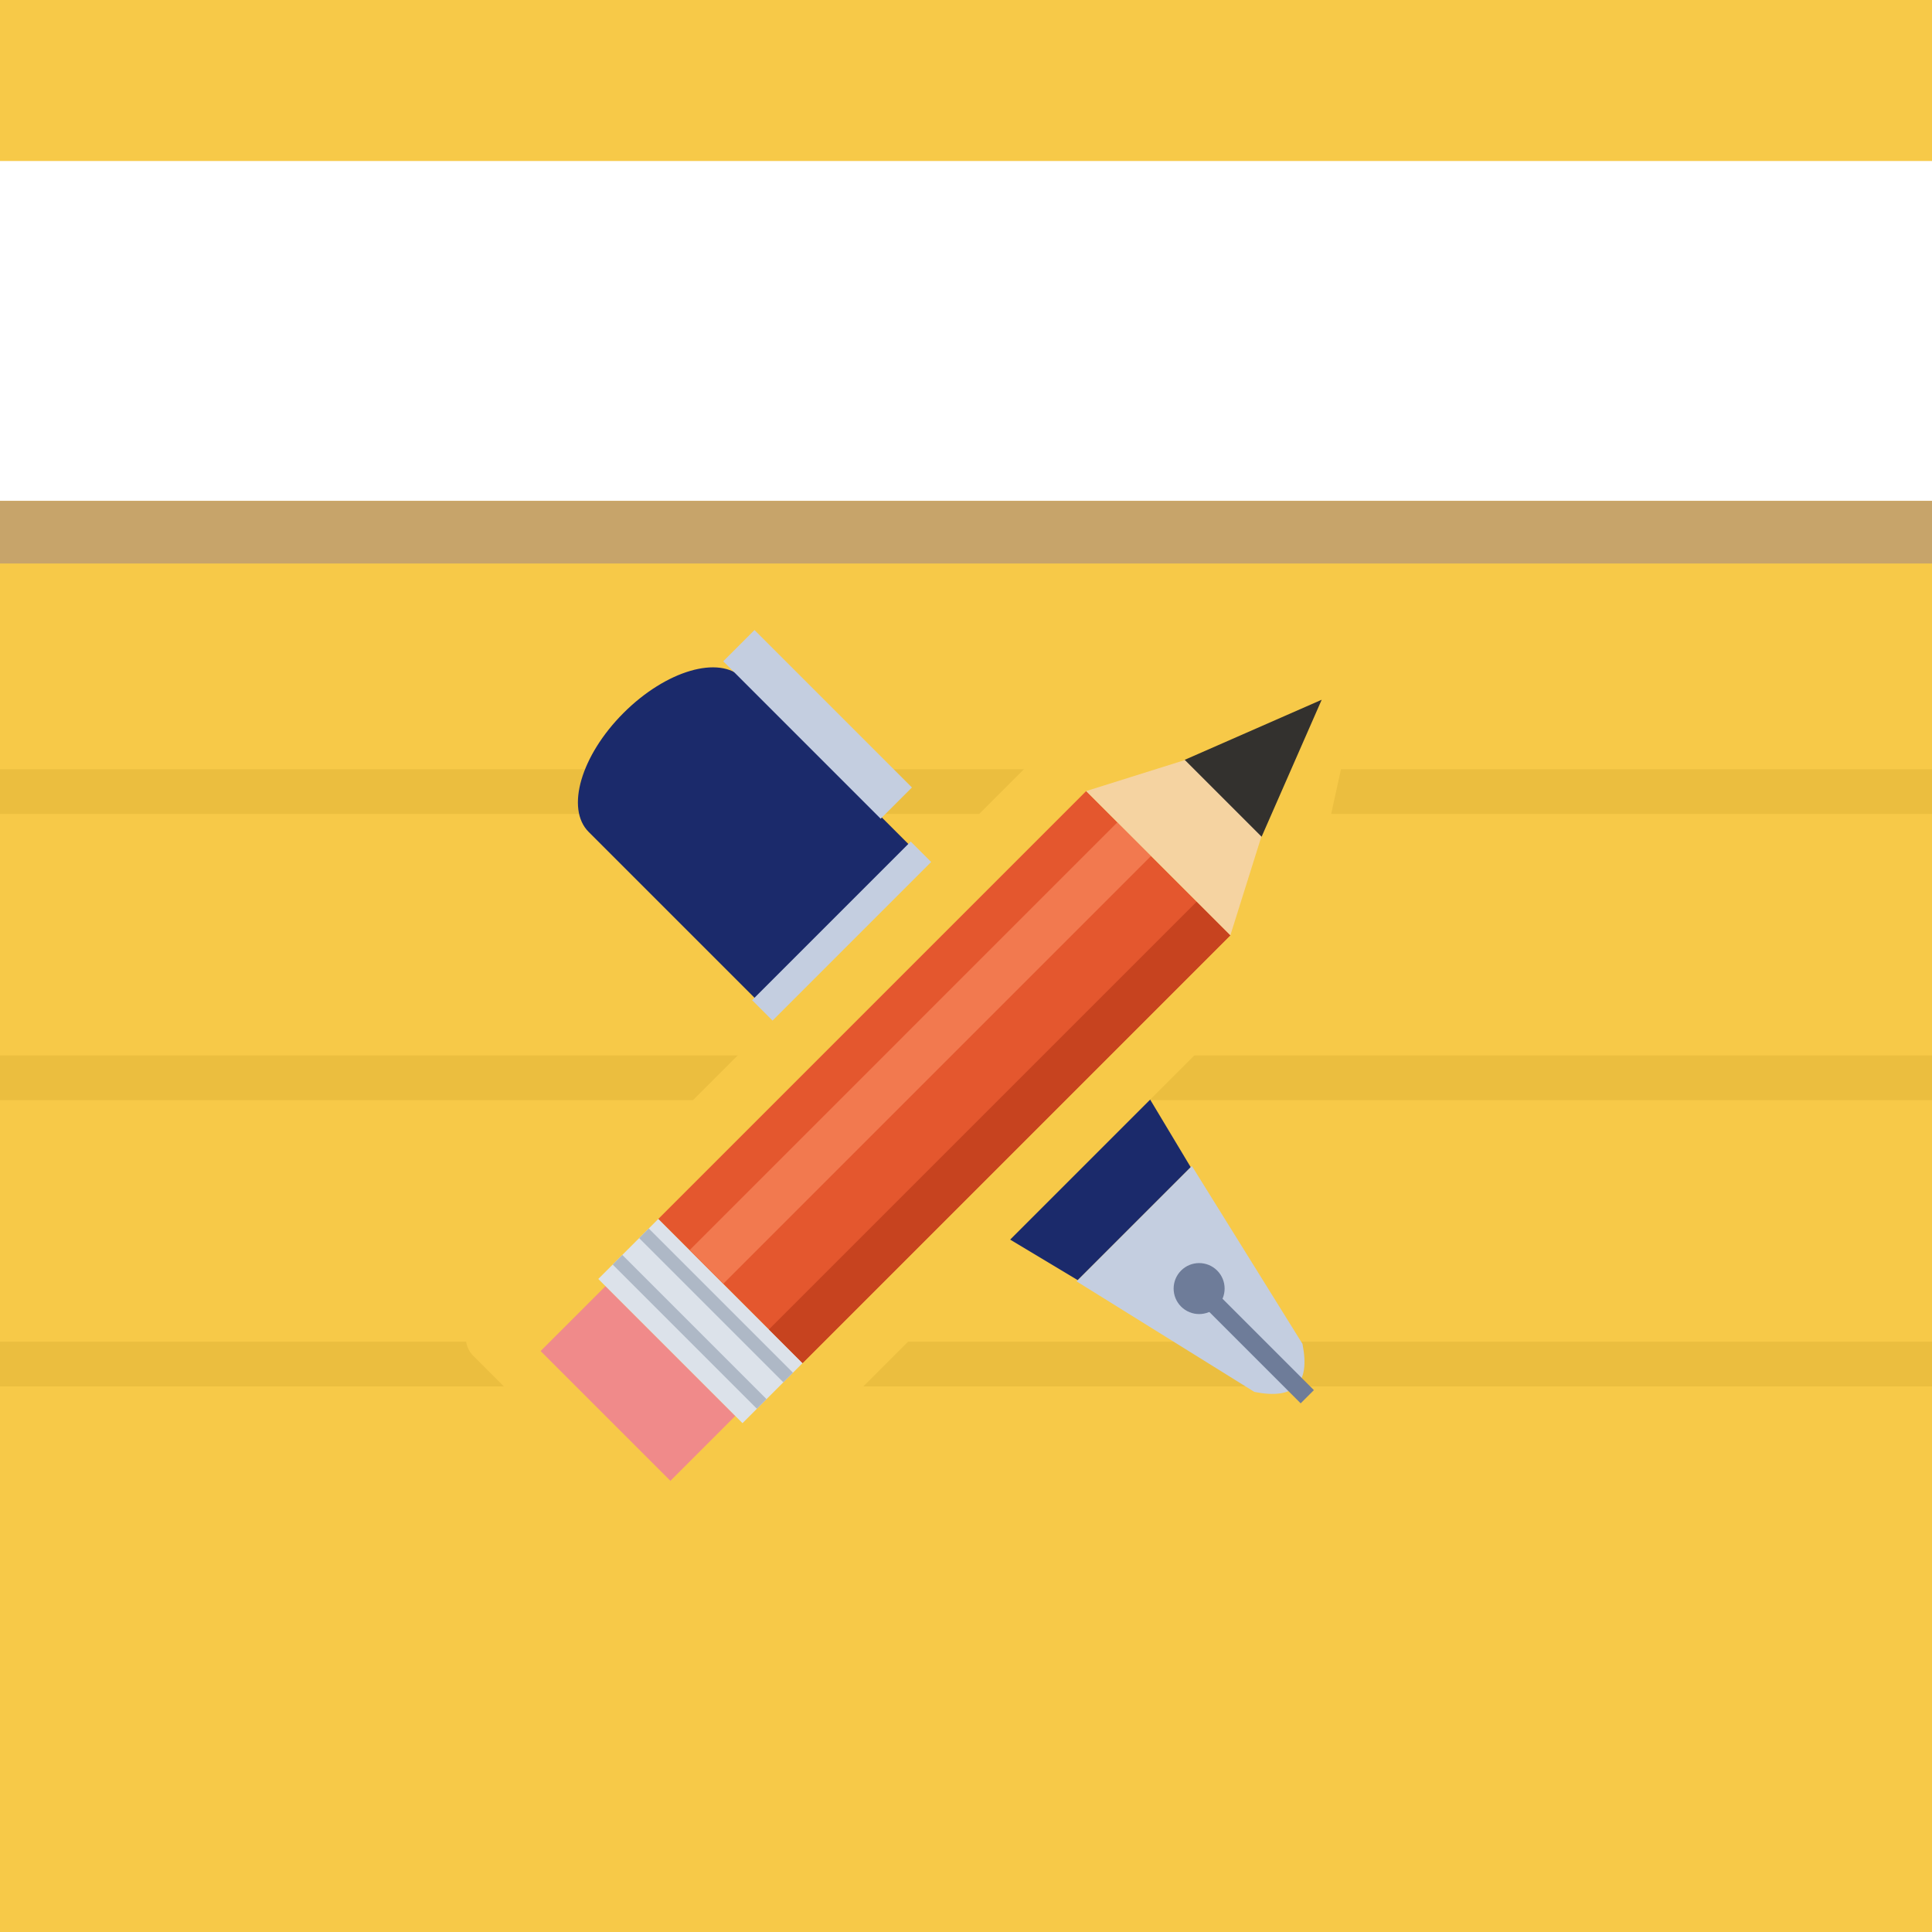
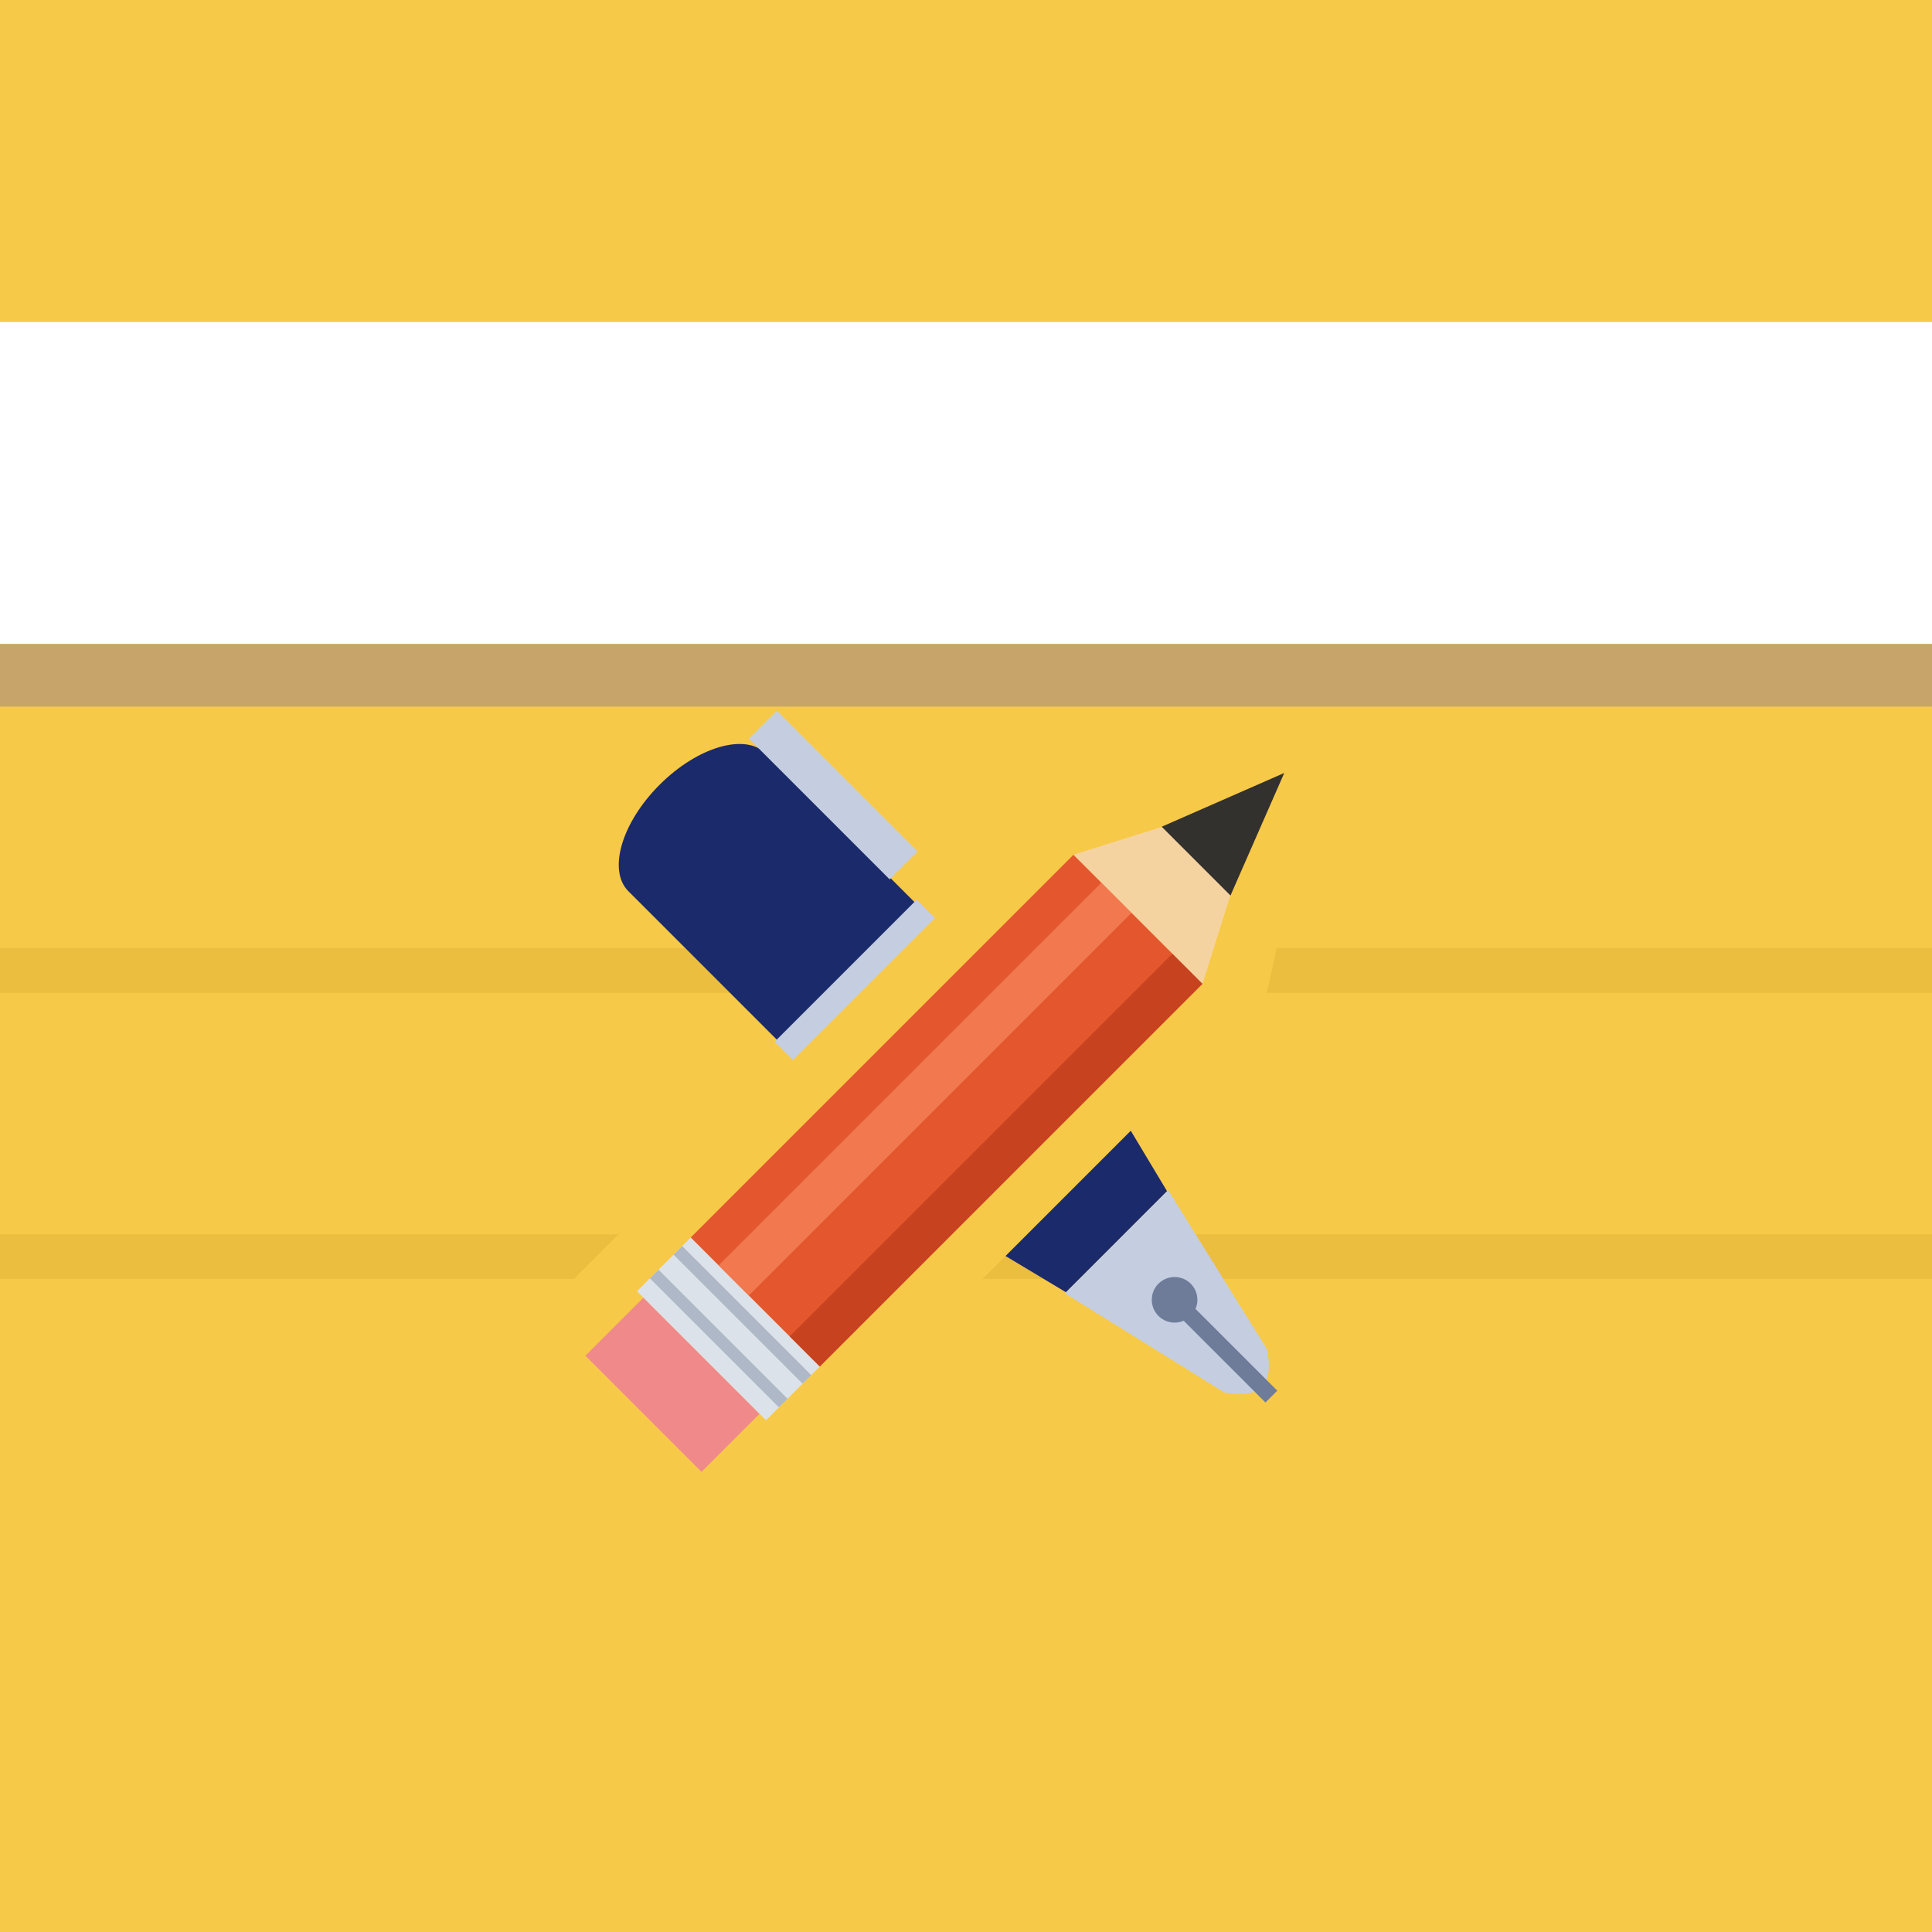
<svg xmlns="http://www.w3.org/2000/svg" width="108" height="108" viewBox="0 0 108 108">
  <rect id="background" width="108" height="108" fill="#F7C948" />
  <g id="foreground">
-     <path d="M0,9 H108 V28 H0 Z" fill="#FFFFFF" />
-     <path d="M0,28 H108 V31.5 H0 Z" fill="#C7A46A" />
-     <path d="M0,43 H108 V45.5 H0 Z" fill="#EBBE3F" />
-     <path d="M0,59 H108 V61.5 H0 Z" fill="#EBBE3F" />
-     <path d="M0,75 H108 V77.5 H0 Z" fill="#EBBE3F" />
-     <g transform="translate(54,59) rotate(45) scale(0.95)">
+     <path d="M0,18 H108 V36 H0 Z" fill="#FFFFFF" />
+     <path d="M0,36 H108 V39.5 H0 Z" fill="#C7A46A" />
+     <path d="M0,53 H108 V55.5 H0 Z" fill="#EBBE3F" />
+     <path d="M0,69 H108 V71.5 H0 Z" fill="#EBBE3F" />
+     <g transform="translate(54,61) rotate(45) scale(0.85)">
      <path d="M-8.4,-6.2 H8 V6.2 H-8.4 Z" fill="#2A4FA8" />
      <path d="M-8.5,-6.4 H-25 A3.5,6.4 0 0 0 -25,6.4 H-8.5 Z" fill="#1B2A6B" />
      <path d="M-26.5,-8.9 H-13.4 V-6.3 H-26.5 Z" fill="#C4CEE0" />
      <path d="M-11.2,-6.6 H-8.4 V6.6 H-11.2 Z" fill="#C4CEE0" />
      <path d="M8,-6.2 L14,-4.7 L14,4.7 L8,6.2 Z" fill="#1B2A6B" />
      <path d="M14,-4.8 L26,-2 Q29,0 26,2 L14,4.8 Z" fill="#C4CEE0" />
      <path d="M20.4,0 H28.4" stroke="#6E7C99" stroke-width="1.1" fill="none" />
      <circle cx="19.4" cy="0" r="1.5" fill="#6E7C99" />
    </g>
-     <g transform="translate(54,59) rotate(-45) scale(0.95)">
+     <g transform="translate(54,61) rotate(-45) scale(0.85)">
      <path d="M-31.5,-8 H18 L30.5,0 L18,8 L-31.5,8 Z" fill="#F7C948" stroke="#F7C948" stroke-width="3" stroke-linejoin="round" />
      <path d="M-30,-5.4 H-24.6 V5.4 H-30 Z" fill="#F08A8A" />
      <path d="M-24.6,-6 H-19.6 V6 H-24.6 Z" fill="#DCE2EA" />
      <path d="M-23,-6 V6 M-20.8,-6 V6" stroke="#AEB8C6" stroke-width="0.8" fill="none" />
      <path d="M-19.6,-6 H16 V6 H-19.6 Z" fill="#E4572E" />
      <path d="M-19.6,-3.4 H16 V-0.6 H-19.6 Z" fill="#F2794F" />
      <path d="M-19.6,3.2 H16 V6 H-19.6 Z" fill="#C7431F" />
      <path d="M16,-6 L27.5,0 L16,6 Z" fill="#F5D3A1" />
      <path d="M21.4,-3.2 L29.6,0 L21.4,3.2 Z" fill="#33312E" />
    </g>
  </g>
</svg>
